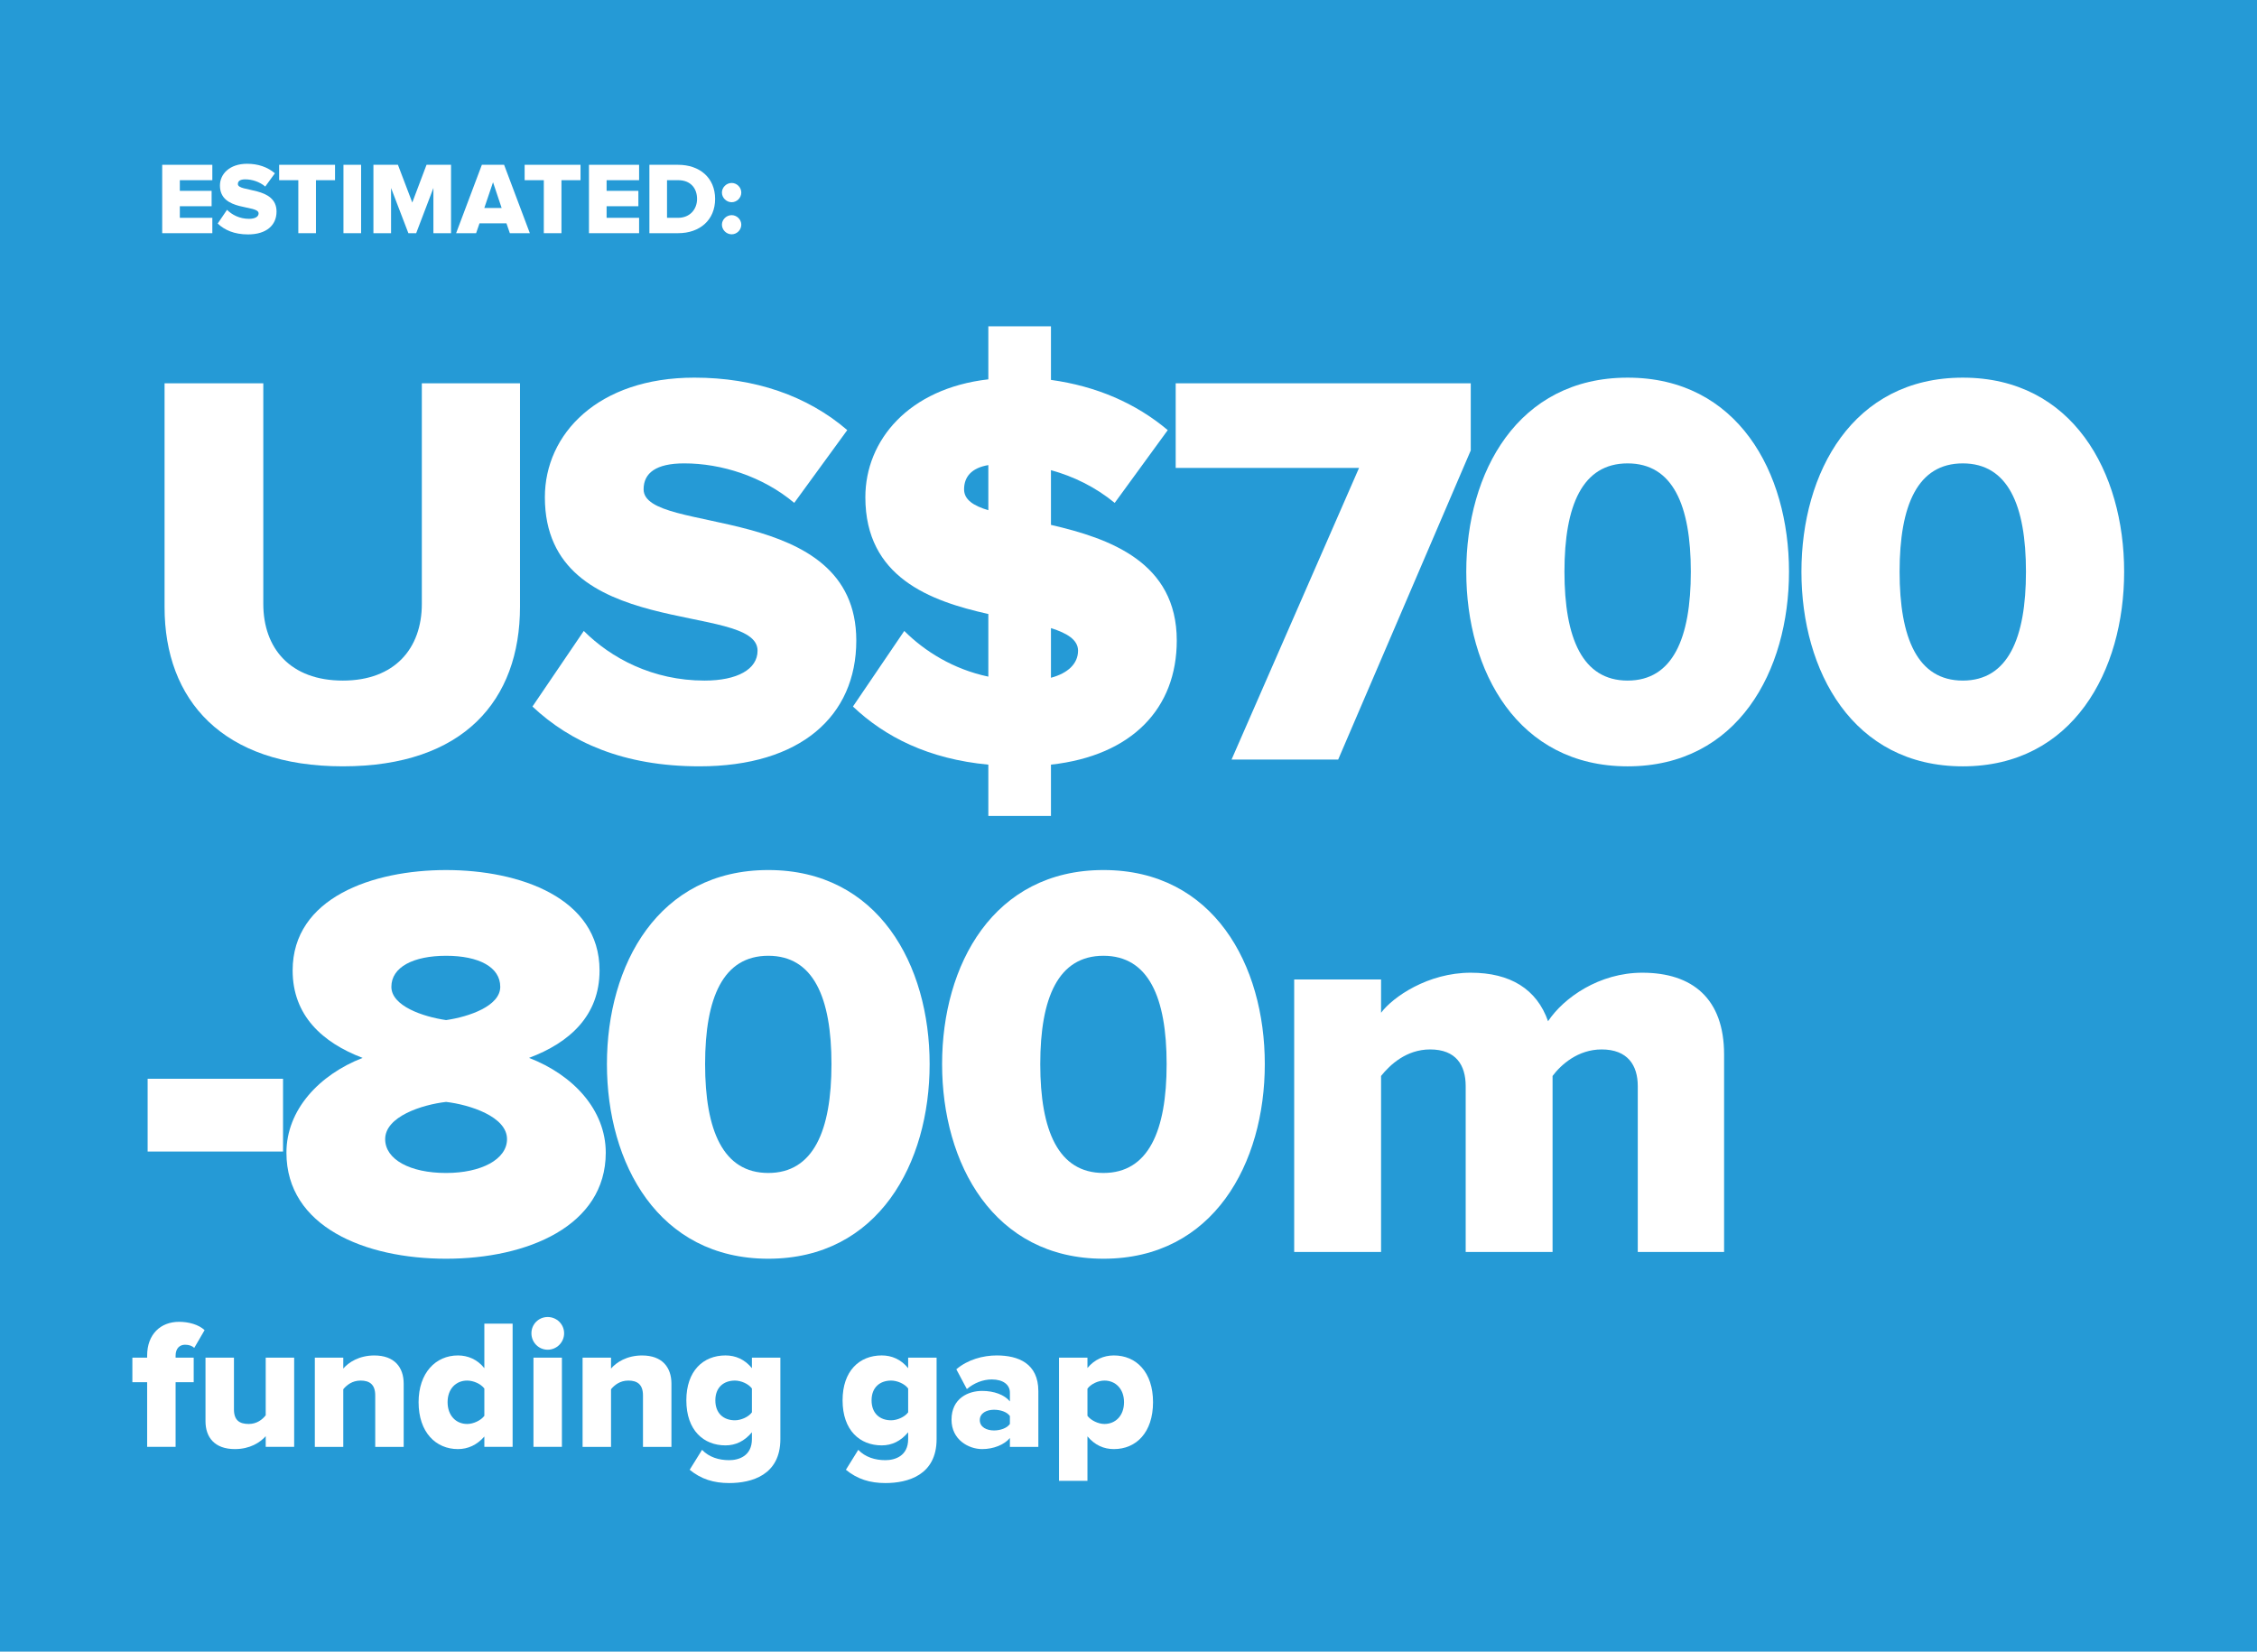
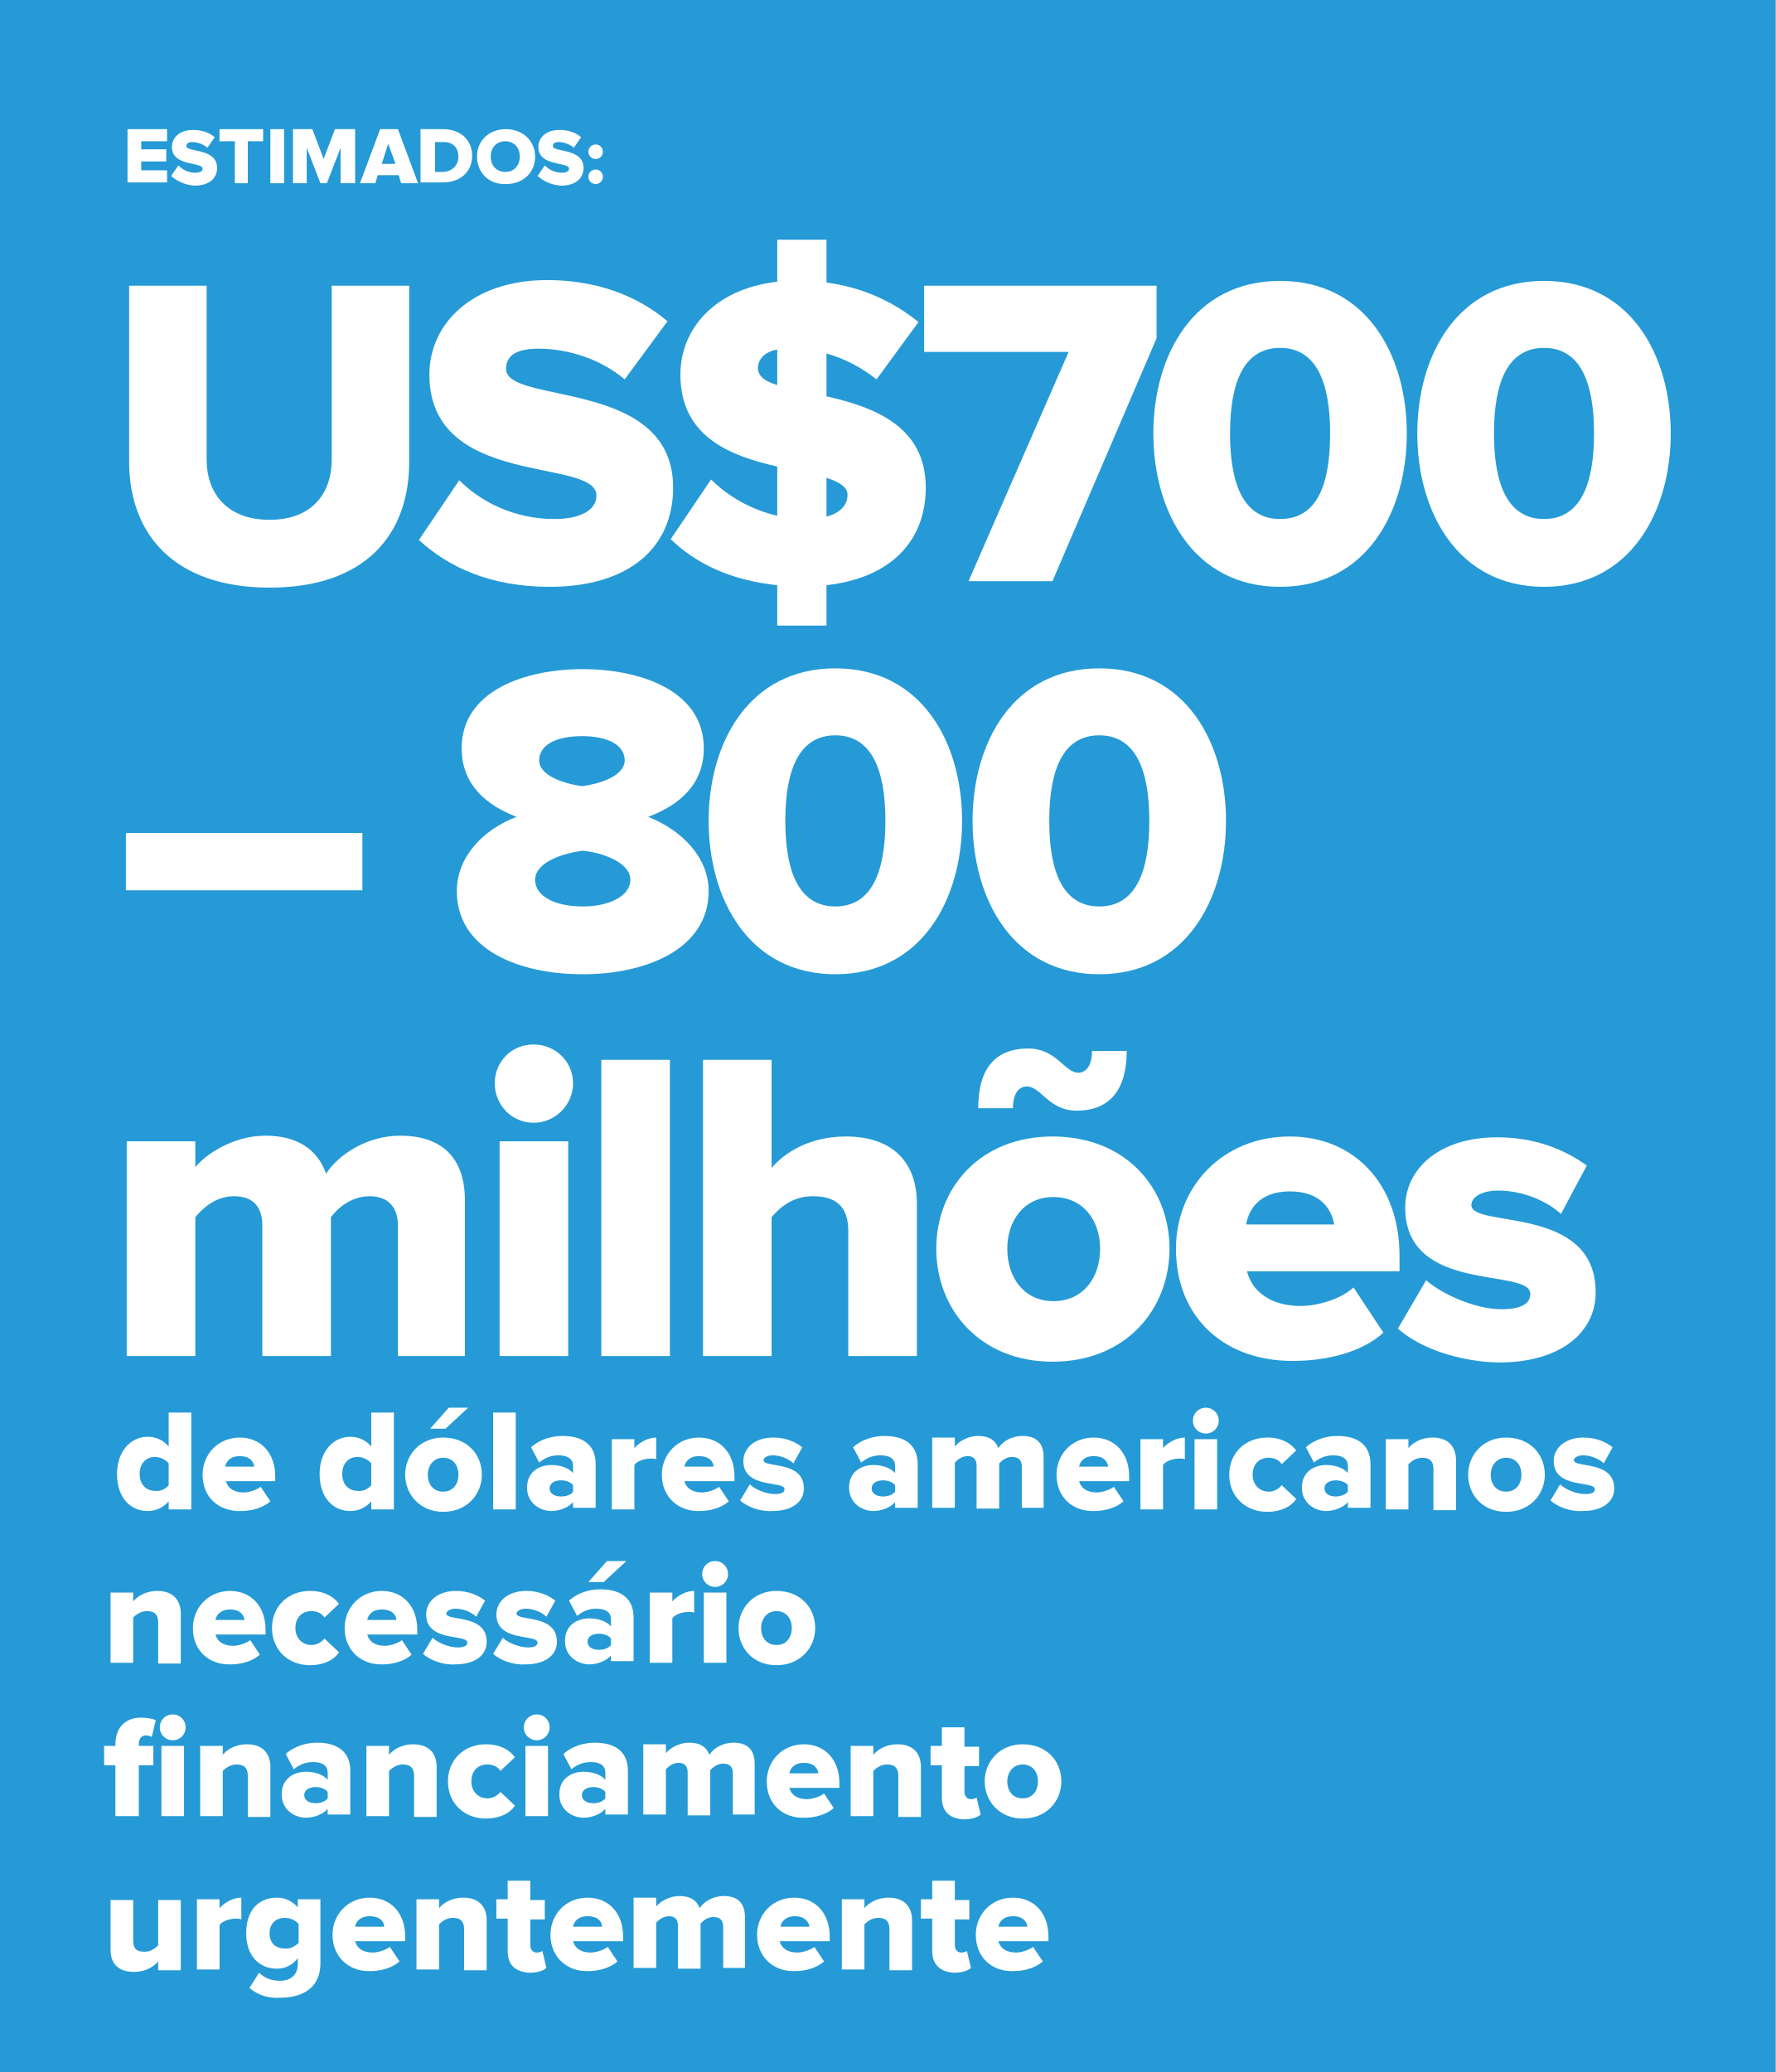
- <svg xmlns="http://www.w3.org/2000/svg" version="1.1" id="Layer_1" x="0px" y="0px" width="220px" height="161px" viewBox="0 0 220 161" enable-background="new 0 0 220 161" xml:space="preserve">
-   <rect x="0" fill="#259AD6" width="220" height="161" />
+ <svg xmlns="http://www.w3.org/2000/svg" version="1.1" id="Layer_1" x="0px" y="0px" viewBox="0 0 220 256.7" style="enable-background:new 0 0 220 256.7;" xml:space="preserve">
+   <style type="text/css">
+ 	.st0{fill:#259AD6;}
+ 	.st1{fill:#FFFFFF;}
+ </style>
+   <rect x="0" class="st0" width="220" height="256.7" />
  <g>
-     <path fill="#FFFFFF" d="M16.041,59.195V37.363h9.624v21.502c0,4.344,2.64,7.479,7.754,7.479c5.059,0,7.699-3.134,7.699-7.479   V37.363h9.569v21.777c0,9.128-5.499,15.563-17.268,15.563S16.041,68.214,16.041,59.195z" />
-     <path fill="#FFFFFF" d="M51.901,68.874l5.004-7.369c2.64,2.64,6.709,4.839,11.769,4.839c3.189,0,5.169-1.1,5.169-2.915   c0-4.839-20.732-0.825-20.732-14.958c0-6.159,5.169-11.658,14.573-11.658c5.884,0,10.999,1.76,14.903,5.114l-5.169,7.094   c-3.08-2.585-7.094-3.85-10.724-3.85c-2.75,0-3.959,0.935-3.959,2.53c0,4.509,20.732,1.1,20.732,14.738   c0,7.369-5.444,12.264-15.288,12.264C60.754,74.704,55.585,72.339,51.901,68.874z" />
-     <path fill="#FFFFFF" d="M96.338,74.539c-5.829-0.55-10.063-2.695-13.198-5.665l5.004-7.369c1.979,1.979,4.784,3.739,8.194,4.454   v-6.104C90.674,58.59,84.35,56.281,84.35,48.472c0-5.554,4.234-10.613,11.988-11.493v-5.169h6.104v5.224   c4.399,0.605,8.249,2.255,11.384,4.895l-5.17,7.094c-1.869-1.54-4.014-2.585-6.214-3.19v5.334   c5.719,1.32,12.263,3.629,12.263,11.273c0,6.599-4.344,11.219-12.263,12.099v5.004h-6.104V74.539z M96.338,49.737v-4.399   c-1.65,0.275-2.365,1.155-2.365,2.365C93.973,48.692,94.853,49.297,96.338,49.737z M102.442,61.23v4.839   c1.65-0.44,2.64-1.375,2.64-2.64C105.082,62.385,104.037,61.725,102.442,61.23z" />
-     <path fill="#FFFFFF" d="M120.045,74.043l12.428-28.431H114.6v-8.249h28.762v6.544l-12.924,30.136H120.045z" />
-     <path fill="#FFFFFF" d="M142.924,55.731c0-9.679,5.006-18.917,15.729-18.917s15.729,9.239,15.729,18.917   s-5.006,18.973-15.729,18.973S142.924,65.41,142.924,55.731z M164.812,55.731c0-6.489-1.76-10.559-6.16-10.559   c-4.398,0-6.158,4.069-6.158,10.559s1.76,10.613,6.158,10.613C163.053,66.344,164.812,62.22,164.812,55.731z" />
-     <path fill="#FFFFFF" d="M175.594,55.731c0-9.679,5.004-18.917,15.729-18.917c10.723,0,15.727,9.239,15.727,18.917   s-5.004,18.973-15.727,18.973C180.598,74.704,175.594,65.41,175.594,55.731z M197.48,55.731c0-6.489-1.76-10.559-6.158-10.559   c-4.4,0-6.16,4.069-6.16,10.559s1.76,10.613,6.16,10.613C195.721,66.344,197.48,62.22,197.48,55.731z" />
-     <path fill="#FFFFFF" d="M14.391,112.254v-7.094h13.198v7.094H14.391z" />
-     <path fill="#FFFFFF" d="M27.92,112.365c0-4.18,3.19-7.59,7.424-9.24c-3.905-1.484-6.819-4.123-6.819-8.523   c0-7.094,7.809-9.788,14.958-9.788s14.958,2.694,14.958,9.788c0,4.4-2.915,7.039-6.874,8.523c4.29,1.65,7.479,5.061,7.479,9.24   c0,7.148-7.644,10.338-15.563,10.338S27.92,119.568,27.92,112.365z M49.422,111.045c0-2.199-3.63-3.355-5.939-3.629   c-2.365,0.273-5.939,1.43-5.939,3.629c0,1.98,2.419,3.299,5.939,3.299C46.893,114.344,49.422,113.025,49.422,111.045z    M48.762,96.197c0-1.926-2.09-3.025-5.279-3.025s-5.334,1.1-5.334,3.025c0,1.869,3.079,2.914,5.334,3.244   C45.738,99.111,48.762,98.066,48.762,96.197z" />
-     <path fill="#FFFFFF" d="M59.16,103.73c0-9.678,5.004-18.917,15.728-18.917s15.728,9.239,15.728,18.917   c0,9.68-5.004,18.973-15.728,18.973S59.16,113.41,59.16,103.73z M81.047,103.73c0-6.488-1.76-10.559-6.159-10.559   s-6.159,4.07-6.159,10.559c0,6.49,1.76,10.613,6.159,10.613S81.047,110.221,81.047,103.73z" />
-     <path fill="#FFFFFF" d="M91.83,103.73c0-9.678,5.004-18.917,15.728-18.917s15.728,9.239,15.728,18.917   c0,9.68-5.004,18.973-15.728,18.973S91.83,113.41,91.83,103.73z M113.717,103.73c0-6.488-1.76-10.559-6.159-10.559   s-6.159,4.07-6.159,10.559c0,6.49,1.76,10.613,6.159,10.613S113.717,110.221,113.717,103.73z" />
-     <path fill="#FFFFFF" d="M159.641,122.043v-16.168c0-2.033-0.99-3.574-3.52-3.574c-2.311,0-3.961,1.484-4.785,2.584v17.158h-8.469   v-16.168c0-2.033-0.936-3.574-3.465-3.574c-2.309,0-3.904,1.484-4.783,2.584v17.158h-8.469V95.482h8.469v3.244   c1.154-1.539,4.564-3.904,8.742-3.904c3.85,0,6.436,1.595,7.535,4.729c1.539-2.309,5.004-4.729,9.184-4.729   c4.895,0,7.975,2.529,7.975,7.975v19.246H159.641z" />
-     <path fill="#FFFFFF" d="M14.343,141.043v-6.301h-1.44v-2.395h1.44v-0.199c0-2.07,1.296-3.295,3.115-3.295   c0.937,0,1.909,0.27,2.485,0.811l-1.008,1.729c-0.216-0.197-0.504-0.307-0.9-0.307c-0.504,0-0.918,0.342-0.918,1.062v0.199h1.764   v2.395h-1.764v6.301H14.343z" />
-     <path fill="#FFFFFF" d="M25.901,141.043V140c-0.54,0.611-1.53,1.26-3.007,1.26c-1.962,0-2.863-1.135-2.863-2.719v-6.193h2.773   v5.041c0,1.062,0.54,1.422,1.44,1.422c0.792,0,1.332-0.432,1.656-0.846v-5.617h2.773v8.695H25.901z" />
-     <path fill="#FFFFFF" d="M36.575,141.043v-5.023c0-1.062-0.558-1.439-1.422-1.439c-0.828,0-1.369,0.449-1.692,0.846v5.617h-2.773   v-8.695h2.773v1.061c0.522-0.611,1.548-1.277,3.025-1.277c1.962,0,2.863,1.152,2.863,2.754v6.158H36.575z" />
-     <path fill="#FFFFFF" d="M47.212,141.043v-1.008c-0.72,0.828-1.603,1.225-2.575,1.225c-2.143,0-3.835-1.621-3.835-4.574   c0-2.844,1.656-4.555,3.835-4.555c0.955,0,1.891,0.379,2.575,1.242v-4.34h2.755v12.01H47.212z M47.212,138.018v-2.664   c-0.36-0.469-1.08-0.773-1.674-0.773c-1.098,0-1.909,0.811-1.909,2.105c0,1.297,0.811,2.125,1.909,2.125   C46.132,138.811,46.853,138.486,47.212,138.018z" />
-     <path fill="#FFFFFF" d="M51.8,129.971c0-0.883,0.702-1.586,1.584-1.586s1.603,0.703,1.603,1.586c0,0.881-0.72,1.602-1.603,1.602   S51.8,130.852,51.8,129.971z M51.999,141.043v-8.695h2.773v8.695H51.999z" />
-     <path fill="#FFFFFF" d="M62.674,141.043v-5.023c0-1.062-0.558-1.439-1.422-1.439c-0.828,0-1.368,0.449-1.692,0.846v5.617h-2.773   v-8.695h2.773v1.061c0.522-0.611,1.548-1.277,3.025-1.277c1.962,0,2.863,1.152,2.863,2.754v6.158H62.674z" />
-     <path fill="#FFFFFF" d="M67.226,143.275l1.206-1.943c0.685,0.719,1.639,1.008,2.647,1.008c0.918,0,2.214-0.396,2.214-2.053v-0.666   c-0.72,0.863-1.584,1.277-2.575,1.277c-2.125,0-3.817-1.457-3.817-4.393c0-2.863,1.639-4.375,3.817-4.375   c0.973,0,1.873,0.379,2.575,1.242v-1.025h2.773v7.939c0,3.529-2.827,4.285-4.987,4.285   C69.584,144.572,68.342,144.195,67.226,143.275z M73.293,137.676v-2.322c-0.342-0.469-1.08-0.773-1.656-0.773   c-1.098,0-1.909,0.666-1.909,1.926c0,1.279,0.811,1.945,1.909,1.945C72.213,138.451,72.952,138.145,73.293,137.676z" />
-     <path fill="#FFFFFF" d="M82.454,143.275l1.206-1.943c0.684,0.719,1.639,1.008,2.647,1.008c0.918,0,2.215-0.396,2.215-2.053v-0.666   c-0.721,0.863-1.585,1.277-2.575,1.277c-2.125,0-3.817-1.457-3.817-4.393c0-2.863,1.638-4.375,3.817-4.375   c0.973,0,1.873,0.379,2.575,1.242v-1.025h2.772v7.939c0,3.529-2.827,4.285-4.987,4.285   C84.812,144.572,83.57,144.195,82.454,143.275z M88.522,137.676v-2.322c-0.342-0.469-1.081-0.773-1.657-0.773   c-1.098,0-1.909,0.666-1.909,1.926c0,1.279,0.811,1.945,1.909,1.945C87.441,138.451,88.18,138.145,88.522,137.676z" />
-     <path fill="#FFFFFF" d="M98.439,141.043v-0.863c-0.54,0.648-1.584,1.08-2.701,1.08c-1.333,0-2.989-0.918-2.989-2.863   c0-2.107,1.656-2.809,2.989-2.809c1.152,0,2.179,0.379,2.701,1.025v-0.863c0-0.756-0.648-1.279-1.764-1.279   c-0.864,0-1.729,0.344-2.431,0.938l-1.026-1.928c1.116-0.953,2.61-1.35,3.943-1.35c2.089,0,4.051,0.773,4.051,3.475v5.438H98.439z    M98.439,138.811v-0.773c-0.288-0.414-0.936-0.613-1.548-0.613c-0.72,0-1.386,0.324-1.386,1.01c0,0.684,0.666,1.008,1.386,1.008   C97.503,139.441,98.151,139.225,98.439,138.811z" />
-     <path fill="#FFFFFF" d="M105.999,140.018v4.338h-2.773v-12.008h2.773v1.008c0.684-0.828,1.584-1.225,2.575-1.225   c2.179,0,3.817,1.621,3.817,4.555c0,2.953-1.638,4.574-3.817,4.574C107.602,141.26,106.719,140.881,105.999,140.018z    M109.564,136.686c0-1.295-0.828-2.105-1.909-2.105c-0.594,0-1.314,0.324-1.656,0.791v2.646c0.342,0.451,1.062,0.793,1.656,0.793   C108.736,138.811,109.564,138,109.564,136.686z" />
+     <path class="st1" d="M16,57.2V35.4h9.6v21.5c0,4.3,2.6,7.5,7.8,7.5c5.1,0,7.7-3.1,7.7-7.5V35.4h9.6v21.8c0,9.1-5.5,15.6-17.3,15.6   S16,66.2,16,57.2z" />
+     <path class="st1" d="M51.9,66.9l5-7.4c2.6,2.6,6.7,4.8,11.8,4.8c3.2,0,5.2-1.1,5.2-2.9c0-4.8-20.7-0.8-20.7-15   c0-6.2,5.2-11.7,14.6-11.7c5.9,0,11,1.8,14.9,5.1L77.4,47c-3.1-2.6-7.1-3.8-10.7-3.8c-2.8,0-4,0.9-4,2.5c0,4.5,20.7,1.1,20.7,14.7   c0,7.4-5.4,12.3-15.3,12.3C60.8,72.7,55.6,70.3,51.9,66.9z" />
+     <path class="st1" d="M96.3,72.5c-5.8-0.6-10.1-2.7-13.2-5.7l5-7.4c2,2,4.8,3.7,8.2,4.5v-6.1c-5.7-1.3-12-3.6-12-11.4   c0-5.6,4.2-10.6,12-11.5v-5.2h6.1V35c4.4,0.6,8.2,2.3,11.4,4.9l-5.2,7.1c-1.9-1.5-4-2.6-6.2-3.2v5.3c5.7,1.3,12.3,3.6,12.3,11.3   c0,6.6-4.3,11.2-12.3,12.1v5h-6.1V72.5z M96.3,47.7v-4.4c-1.6,0.3-2.4,1.2-2.4,2.4C94,46.7,94.9,47.3,96.3,47.7z M102.4,59.2v4.8   c1.6-0.4,2.6-1.4,2.6-2.6C105.1,60.4,104,59.7,102.4,59.2z" />
+     <path class="st1" d="M120,72l12.4-28.4h-17.9v-8.2h28.8v6.5L130.4,72H120z" />
+     <path class="st1" d="M142.9,53.7c0-9.7,5-18.9,15.7-18.9c10.7,0,15.7,9.2,15.7,18.9s-5,19-15.7,19   C147.9,72.7,142.9,63.4,142.9,53.7z M164.8,53.7c0-6.5-1.8-10.6-6.2-10.6c-4.4,0-6.2,4.1-6.2,10.6s1.8,10.6,6.2,10.6   C163.1,64.3,164.8,60.2,164.8,53.7z" />
+     <path class="st1" d="M175.6,53.7c0-9.7,5-18.9,15.7-18.9c10.7,0,15.7,9.2,15.7,18.9s-5,19-15.7,19   C180.6,72.7,175.6,63.4,175.6,53.7z M197.5,53.7c0-6.5-1.8-10.6-6.2-10.6c-4.4,0-6.2,4.1-6.2,10.6s1.8,10.6,6.2,10.6   C195.7,64.3,197.5,60.2,197.5,53.7z" />
+     <path class="st1" d="M15.6,110.3v-7.1h29.3v7.1H15.6z" />
+     <path class="st1" d="M56.6,110.4c0-4.2,3.2-7.6,7.4-9.2c-3.9-1.5-6.8-4.1-6.8-8.5c0-7.1,7.8-9.8,15-9.8s15,2.7,15,9.8   c0,4.4-2.9,7-6.9,8.5c4.3,1.7,7.5,5.1,7.5,9.2c0,7.1-7.6,10.3-15.6,10.3S56.6,117.6,56.6,110.4z M78.1,109c0-2.2-3.6-3.4-5.9-3.6   c-2.4,0.3-5.9,1.4-5.9,3.6c0,2,2.4,3.3,5.9,3.3C75.5,112.3,78.1,111,78.1,109z M77.4,94.2c0-1.9-2.1-3-5.3-3s-5.3,1.1-5.3,3   c0,1.9,3.1,2.9,5.3,3.2C74.4,97.1,77.4,96.1,77.4,94.2z" />
+     <path class="st1" d="M87.8,101.7c0-9.7,5-18.9,15.7-18.9c10.7,0,15.7,9.2,15.7,18.9s-5,19-15.7,19   C92.8,120.7,87.8,111.4,87.8,101.7z M109.7,101.7c0-6.5-1.8-10.6-6.2-10.6s-6.2,4.1-6.2,10.6s1.8,10.6,6.2,10.6   S109.7,108.2,109.7,101.7z" />
+     <path class="st1" d="M120.5,101.7c0-9.7,5-18.9,15.7-18.9c10.7,0,15.7,9.2,15.7,18.9s-5,19-15.7,19   C125.5,120.7,120.5,111.4,120.5,101.7z M142.4,101.7c0-6.5-1.8-10.6-6.2-10.6c-4.4,0-6.2,4.1-6.2,10.6s1.8,10.6,6.2,10.6   C140.6,112.3,142.4,108.2,142.4,101.7z" />
+     <path class="st1" d="M49.3,168v-16.2c0-2-1-3.6-3.5-3.6c-2.3,0-4,1.5-4.8,2.6V168h-8.5v-16.2c0-2-0.9-3.6-3.5-3.6   c-2.3,0-3.9,1.5-4.8,2.6V168h-8.5v-26.6h8.5v3.2c1.2-1.5,4.6-3.9,8.7-3.9c3.8,0,6.4,1.6,7.5,4.7c1.5-2.3,5-4.7,9.2-4.7   c4.9,0,8,2.5,8,8V168H49.3z" />
+     <path class="st1" d="M61.3,134.2c0-2.7,2.1-4.8,4.8-4.8s4.9,2.1,4.9,4.8c0,2.7-2.2,4.9-4.9,4.9S61.3,136.9,61.3,134.2z M61.9,168   v-26.6h8.5V168H61.9z" />
+     <path class="st1" d="M74.5,168v-36.7H83V168H74.5z" />
+     <path class="st1" d="M105.1,168v-15.5c0-3.2-1.7-4.3-4.4-4.3c-2.5,0-4.1,1.4-5.1,2.6V168h-8.5v-36.7h8.5v13.4   c1.6-1.9,4.7-3.9,9.2-3.9c6,0,8.8,3.4,8.8,8.3V168H105.1z" />
+     <path class="st1" d="M116,154.7c0-7.5,5.4-13.9,14.4-13.9c9.1,0,14.5,6.4,14.5,13.9c0,7.5-5.4,14-14.5,14   C121.4,168.7,116,162.2,116,154.7z M127.2,134.6c-0.9,0-1.7,0.8-1.7,2.7h-4.3c0-4.9,2.1-7.4,6.2-7.4c3.5,0,4.5,3,6.2,3   c0.9,0,1.7-0.8,1.7-2.7h4.3c0,4.8-2.1,7.4-6.2,7.4C129.9,137.6,129,134.6,127.2,134.6z M136.3,154.7c0-3.5-2.1-6.4-5.8-6.4   c-3.6,0-5.7,2.9-5.7,6.4c0,3.6,2.1,6.5,5.7,6.5C134.2,161.2,136.3,158.3,136.3,154.7z" />
+     <path class="st1" d="M145.7,154.7c0-7.7,5.8-13.9,14.1-13.9c7.9,0,13.6,5.8,13.6,14.8v1.9h-18.9c0.6,2.4,2.8,4.3,6.7,4.3   c1.9,0,4.9-0.8,6.5-2.3l3.7,5.6c-2.6,2.4-7,3.5-11.1,3.5C151.9,168.7,145.7,163.4,145.7,154.7z M159.8,147.6   c-3.7,0-5.1,2.2-5.4,4.1h10.9C165,149.9,163.7,147.6,159.8,147.6z" />
+     <path class="st1" d="M173.2,164.6l3.5-6c2,1.8,6.2,3.6,9.3,3.6c2.5,0,3.6-0.7,3.6-1.9c0-3.3-15.5,0.1-15.5-10.7   c0-4.7,4.1-8.7,11.4-8.7c4.5,0,8.2,1.4,11.1,3.5l-3.2,6c-1.6-1.5-4.6-2.9-7.8-2.9c-2,0-3.3,0.8-3.3,1.8c0,2.9,15.4-0.1,15.4,10.8   c0,5.1-4.5,8.7-12,8.7C180.9,168.7,176,167.1,173.2,164.6z" />
+     <path class="st1" d="M20.9,187v-1c-0.7,0.8-1.6,1.2-2.6,1.2c-2.1,0-3.8-1.6-3.8-4.6c0-2.8,1.7-4.6,3.8-4.6c1,0,1.9,0.4,2.6,1.2V175   h2.8v12H20.9z M20.9,184v-2.7c-0.4-0.5-1.1-0.8-1.7-0.8c-1.1,0-1.9,0.8-1.9,2.1c0,1.3,0.8,2.1,1.9,2.1   C19.8,184.8,20.5,184.5,20.9,184z" />
+     <path class="st1" d="M25.1,182.7c0-2.5,1.9-4.6,4.6-4.6c2.6,0,4.4,1.9,4.4,4.8v0.6H28c0.2,0.8,0.9,1.4,2.2,1.4   c0.6,0,1.6-0.3,2.1-0.7l1.2,1.8c-0.9,0.8-2.3,1.2-3.6,1.2C27.1,187.3,25.1,185.5,25.1,182.7z M29.7,180.4c-1.2,0-1.7,0.7-1.8,1.3   h3.6C31.4,181.1,31,180.4,29.7,180.4z" />
+     <path class="st1" d="M46,187v-1c-0.7,0.8-1.6,1.2-2.6,1.2c-2.1,0-3.8-1.6-3.8-4.6c0-2.8,1.7-4.6,3.8-4.6c1,0,1.9,0.4,2.6,1.2V175   h2.8v12H46z M46,184v-2.7c-0.4-0.5-1.1-0.8-1.7-0.8c-1.1,0-1.9,0.8-1.9,2.1c0,1.3,0.8,2.1,1.9,2.1C44.9,184.8,45.6,184.5,46,184z" />
+     <path class="st1" d="M50.2,182.7c0-2.4,1.8-4.6,4.7-4.6c3,0,4.8,2.1,4.8,4.6c0,2.4-1.8,4.6-4.8,4.6C52,187.3,50.2,185.1,50.2,182.7   z M56.8,182.7c0-1.2-0.7-2.1-1.9-2.1c-1.2,0-1.9,1-1.9,2.1c0,1.2,0.7,2.1,1.9,2.1C56.1,184.8,56.8,183.9,56.8,182.7z M55.2,177   h-1.9l2.3-2.6H58L55.2,177z" />
+     <path class="st1" d="M61.1,187v-12h2.8v12H61.1z" />
+     <path class="st1" d="M71,187v-0.9c-0.5,0.6-1.6,1.1-2.7,1.1c-1.3,0-3-0.9-3-2.9c0-2.1,1.7-2.8,3-2.8c1.2,0,2.2,0.4,2.7,1v-0.9   c0-0.8-0.6-1.3-1.8-1.3c-0.9,0-1.7,0.3-2.4,0.9l-1-1.9c1.1-1,2.6-1.4,3.9-1.4c2.1,0,4.1,0.8,4.1,3.5v5.4H71z M71,184.8V184   c-0.3-0.4-0.9-0.6-1.5-0.6c-0.7,0-1.4,0.3-1.4,1c0,0.7,0.7,1,1.4,1C70.1,185.4,70.8,185.2,71,184.8z" />
+     <path class="st1" d="M75.8,187v-8.7h2.8v1.1c0.6-0.7,1.7-1.3,2.7-1.3v2.7c-0.2-0.1-0.4-0.1-0.7-0.1c-0.7,0-1.7,0.3-2,0.8v5.5H75.8z   " />
+     <path class="st1" d="M82,182.7c0-2.5,1.9-4.6,4.6-4.6c2.6,0,4.4,1.9,4.4,4.8v0.6h-6.2c0.2,0.8,0.9,1.4,2.2,1.4   c0.6,0,1.6-0.3,2.1-0.7l1.2,1.8c-0.9,0.8-2.3,1.2-3.6,1.2C84.1,187.3,82,185.5,82,182.7z M86.6,180.4c-1.2,0-1.7,0.7-1.8,1.3h3.6   C88.4,181.1,87.9,180.4,86.6,180.4z" />
+     <path class="st1" d="M91.7,185.9l1.2-2c0.6,0.6,2,1.2,3.1,1.2c0.8,0,1.2-0.2,1.2-0.6c0-1.1-5.1,0-5.1-3.5c0-1.5,1.3-2.9,3.7-2.9   c1.5,0,2.7,0.5,3.6,1.2l-1.1,2c-0.5-0.5-1.5-1-2.6-1c-0.6,0-1.1,0.3-1.1,0.6c0,1,5,0,5,3.5c0,1.7-1.5,2.8-3.9,2.8   C94.2,187.3,92.6,186.7,91.7,185.9z" />
+     <path class="st1" d="M110.9,187v-0.9c-0.5,0.6-1.6,1.1-2.7,1.1c-1.3,0-3-0.9-3-2.9c0-2.1,1.7-2.8,3-2.8c1.2,0,2.2,0.4,2.7,1v-0.9   c0-0.8-0.6-1.3-1.8-1.3c-0.9,0-1.7,0.3-2.4,0.9l-1-1.9c1.1-1,2.6-1.4,3.9-1.4c2.1,0,4.1,0.8,4.1,3.5v5.4H110.9z M110.9,184.8V184   c-0.3-0.4-0.9-0.6-1.5-0.6c-0.7,0-1.4,0.3-1.4,1c0,0.7,0.7,1,1.4,1C110,185.4,110.6,185.2,110.9,184.8z" />
+     <path class="st1" d="M126.6,187v-5.3c0-0.7-0.3-1.2-1.2-1.2c-0.8,0-1.3,0.5-1.6,0.8v5.6h-2.8v-5.3c0-0.7-0.3-1.2-1.1-1.2   c-0.8,0-1.3,0.5-1.6,0.8v5.6h-2.8v-8.7h2.8v1.1c0.4-0.5,1.5-1.3,2.9-1.3c1.3,0,2.1,0.5,2.5,1.5c0.5-0.8,1.6-1.5,3-1.5   c1.6,0,2.6,0.8,2.6,2.6v6.3H126.6z" />
+     <path class="st1" d="M130.9,182.7c0-2.5,1.9-4.6,4.6-4.6c2.6,0,4.4,1.9,4.4,4.8v0.6h-6.2c0.2,0.8,0.9,1.4,2.2,1.4   c0.6,0,1.6-0.3,2.1-0.7l1.2,1.8c-0.9,0.8-2.3,1.2-3.6,1.2C132.9,187.3,130.9,185.5,130.9,182.7z M135.5,180.4   c-1.2,0-1.7,0.7-1.8,1.3h3.6C137.2,181.1,136.8,180.4,135.5,180.4z" />
+     <path class="st1" d="M141.3,187v-8.7h2.8v1.1c0.6-0.7,1.7-1.3,2.7-1.3v2.7c-0.2-0.1-0.4-0.1-0.7-0.1c-0.7,0-1.7,0.3-2,0.8v5.5   H141.3z" />
+     <path class="st1" d="M147.8,176c0-0.9,0.7-1.6,1.6-1.6c0.9,0,1.6,0.7,1.6,1.6s-0.7,1.6-1.6,1.6C148.5,177.6,147.8,176.9,147.8,176z    M148,187v-8.7h2.8v8.7H148z" />
+     <path class="st1" d="M152.3,182.7c0-2.7,2-4.6,4.7-4.6c1.9,0,3,0.8,3.6,1.6l-1.8,1.7c-0.3-0.5-0.9-0.8-1.6-0.8c-1.2,0-2,0.8-2,2.1   s0.9,2.1,2,2.1c0.7,0,1.3-0.4,1.6-0.8l1.8,1.7c-0.5,0.8-1.7,1.6-3.6,1.6C154.3,187.3,152.3,185.4,152.3,182.7z" />
+     <path class="st1" d="M167,187v-0.9c-0.5,0.6-1.6,1.1-2.7,1.1c-1.3,0-3-0.9-3-2.9c0-2.1,1.7-2.8,3-2.8c1.2,0,2.2,0.4,2.7,1v-0.9   c0-0.8-0.6-1.3-1.8-1.3c-0.9,0-1.7,0.3-2.4,0.9l-1-1.9c1.1-1,2.6-1.4,3.9-1.4c2.1,0,4.1,0.8,4.1,3.5v5.4H167z M167,184.8V184   c-0.3-0.4-0.9-0.6-1.5-0.6c-0.7,0-1.4,0.3-1.4,1c0,0.7,0.7,1,1.4,1C166,185.4,166.7,185.2,167,184.8z" />
+     <path class="st1" d="M177.6,187v-5c0-1.1-0.6-1.4-1.4-1.4c-0.8,0-1.4,0.5-1.7,0.8v5.6h-2.8v-8.7h2.8v1.1c0.5-0.6,1.5-1.3,3-1.3   c2,0,2.9,1.2,2.9,2.8v6.2H177.6z" />
+     <path class="st1" d="M181.9,182.7c0-2.4,1.8-4.6,4.7-4.6c3,0,4.8,2.1,4.8,4.6c0,2.4-1.8,4.6-4.8,4.6   C183.6,187.3,181.9,185.1,181.9,182.7z M188.5,182.7c0-1.2-0.7-2.1-1.9-2.1c-1.2,0-1.9,1-1.9,2.1c0,1.2,0.7,2.1,1.9,2.1   C187.8,184.8,188.5,183.9,188.5,182.7z" />
+     <path class="st1" d="M192.1,185.9l1.2-2c0.6,0.6,2,1.2,3.1,1.2c0.8,0,1.2-0.2,1.2-0.6c0-1.1-5.1,0-5.1-3.5c0-1.5,1.3-2.9,3.7-2.9   c1.5,0,2.7,0.5,3.6,1.2l-1.1,2c-0.5-0.5-1.5-1-2.6-1c-0.6,0-1.1,0.3-1.1,0.6c0,1,5,0,5,3.5c0,1.7-1.5,2.8-3.9,2.8   C194.6,187.3,193,186.7,192.1,185.9z" />
+     <path class="st1" d="M19.6,206v-5c0-1.1-0.6-1.4-1.4-1.4c-0.8,0-1.4,0.5-1.7,0.8v5.6h-2.8v-8.7h2.8v1.1c0.5-0.6,1.5-1.3,3-1.3   c2,0,2.9,1.2,2.9,2.8v6.2H19.6z" />
+     <path class="st1" d="M23.9,201.7c0-2.5,1.9-4.6,4.6-4.6c2.6,0,4.4,1.9,4.4,4.8v0.6h-6.2c0.2,0.8,0.9,1.4,2.2,1.4   c0.6,0,1.6-0.3,2.1-0.7l1.2,1.8c-0.9,0.8-2.3,1.2-3.6,1.2C25.9,206.3,23.9,204.5,23.9,201.7z M28.5,199.4c-1.2,0-1.7,0.7-1.8,1.3   h3.6C30.2,200.1,29.8,199.4,28.5,199.4z" />
+     <path class="st1" d="M33.7,201.7c0-2.7,2-4.6,4.7-4.6c1.9,0,3,0.8,3.6,1.6l-1.8,1.7c-0.3-0.5-0.9-0.8-1.6-0.8c-1.2,0-2,0.8-2,2.1   s0.9,2.1,2,2.1c0.7,0,1.3-0.4,1.6-0.8l1.8,1.7c-0.5,0.8-1.7,1.6-3.6,1.6C35.7,206.3,33.7,204.4,33.7,201.7z" />
+     <path class="st1" d="M42.7,201.7c0-2.5,1.9-4.6,4.6-4.6c2.6,0,4.4,1.9,4.4,4.8v0.6h-6.2c0.2,0.8,0.9,1.4,2.2,1.4   c0.6,0,1.6-0.3,2.1-0.7l1.2,1.8c-0.9,0.8-2.3,1.2-3.6,1.2C44.8,206.3,42.7,204.5,42.7,201.7z M47.3,199.4c-1.2,0-1.7,0.7-1.8,1.3   h3.6C49.1,200.1,48.6,199.4,47.3,199.4z" />
+     <path class="st1" d="M52.4,204.9l1.2-2c0.6,0.6,2,1.2,3.1,1.2c0.8,0,1.2-0.2,1.2-0.6c0-1.1-5.1,0-5.1-3.5c0-1.5,1.3-2.9,3.7-2.9   c1.5,0,2.7,0.5,3.6,1.2l-1.1,2c-0.5-0.5-1.5-1-2.6-1c-0.6,0-1.1,0.3-1.1,0.6c0,1,5,0,5,3.5c0,1.7-1.5,2.8-3.9,2.8   C54.9,206.3,53.3,205.7,52.4,204.9z" />
+     <path class="st1" d="M61.1,204.9l1.2-2c0.6,0.6,2,1.2,3.1,1.2c0.8,0,1.2-0.2,1.2-0.6c0-1.1-5.1,0-5.1-3.5c0-1.5,1.3-2.9,3.7-2.9   c1.5,0,2.7,0.5,3.6,1.2l-1.1,2c-0.5-0.5-1.5-1-2.6-1c-0.6,0-1.1,0.3-1.1,0.6c0,1,5,0,5,3.5c0,1.7-1.5,2.8-3.9,2.8   C63.6,206.3,62,205.7,61.1,204.9z" />
+     <path class="st1" d="M75.7,206v-0.9c-0.5,0.6-1.6,1.1-2.7,1.1c-1.3,0-3-0.9-3-2.9c0-2.1,1.7-2.8,3-2.8c1.2,0,2.2,0.4,2.7,1v-0.9   c0-0.8-0.6-1.3-1.8-1.3c-0.9,0-1.7,0.3-2.4,0.9l-1-1.9c1.1-1,2.6-1.4,3.9-1.4c2.1,0,4.1,0.8,4.1,3.5v5.4H75.7z M75.7,203.8V203   c-0.3-0.4-0.9-0.6-1.5-0.6c-0.7,0-1.4,0.3-1.4,1c0,0.7,0.7,1,1.4,1C74.8,204.4,75.4,204.2,75.7,203.8z M74.8,196h-1.9l2.3-2.6h2.4   L74.8,196z" />
+     <path class="st1" d="M80.5,206v-8.7h2.8v1.1c0.6-0.7,1.7-1.3,2.7-1.3v2.7c-0.2-0.1-0.4-0.1-0.7-0.1c-0.7,0-1.7,0.3-2,0.8v5.5H80.5z   " />
+     <path class="st1" d="M87,195c0-0.9,0.7-1.6,1.6-1.6c0.9,0,1.6,0.7,1.6,1.6s-0.7,1.6-1.6,1.6C87.7,196.6,87,195.9,87,195z M87.2,206   v-8.7H90v8.7H87.2z" />
+     <path class="st1" d="M91.5,201.7c0-2.4,1.8-4.6,4.7-4.6c3,0,4.8,2.1,4.8,4.6c0,2.4-1.8,4.6-4.8,4.6   C93.2,206.3,91.5,204.1,91.5,201.7z M98.1,201.7c0-1.2-0.7-2.1-1.9-2.1c-1.2,0-1.9,1-1.9,2.1c0,1.2,0.7,2.1,1.9,2.1   C97.4,203.8,98.1,202.9,98.1,201.7z" />
+     <path class="st1" d="M14.3,225v-6.3h-1.4v-2.4h1.4v-0.2c0-2.2,1.4-3.3,3.1-3.3c0.8,0,1.4,0.1,1.9,0.3l-0.5,2.1   c-0.2-0.1-0.4-0.2-0.7-0.2c-0.5,0-0.9,0.3-0.9,1.1v0.2h1.8v2.4h-1.8v6.3H14.3z M19.8,214c0-0.9,0.7-1.6,1.6-1.6s1.6,0.7,1.6,1.6   s-0.7,1.6-1.6,1.6S19.8,214.9,19.8,214z M20,225v-8.7h2.8v8.7H20z" />
+     <path class="st1" d="M30.7,225v-5c0-1.1-0.6-1.4-1.4-1.4c-0.8,0-1.4,0.5-1.7,0.8v5.6h-2.8v-8.7h2.8v1.1c0.5-0.6,1.5-1.3,3-1.3   c2,0,2.9,1.2,2.9,2.8v6.2H30.7z" />
+     <path class="st1" d="M40.6,225v-0.9c-0.5,0.6-1.6,1.1-2.7,1.1c-1.3,0-3-0.9-3-2.9c0-2.1,1.7-2.8,3-2.8c1.2,0,2.2,0.4,2.7,1v-0.9   c0-0.8-0.6-1.3-1.8-1.3c-0.9,0-1.7,0.3-2.4,0.9l-1-1.9c1.1-1,2.6-1.4,3.9-1.4c2.1,0,4.1,0.8,4.1,3.5v5.4H40.6z M40.6,222.8V222   c-0.3-0.4-0.9-0.6-1.5-0.6c-0.7,0-1.4,0.3-1.4,1c0,0.7,0.7,1,1.4,1C39.7,223.4,40.3,223.2,40.6,222.8z" />
+     <path class="st1" d="M51.3,225v-5c0-1.1-0.6-1.4-1.4-1.4c-0.8,0-1.4,0.5-1.7,0.8v5.6h-2.8v-8.7h2.8v1.1c0.5-0.6,1.5-1.3,3-1.3   c2,0,2.9,1.2,2.9,2.8v6.2H51.3z" />
+     <path class="st1" d="M55.5,220.7c0-2.7,2-4.6,4.7-4.6c1.9,0,3,0.8,3.6,1.6l-1.8,1.7c-0.3-0.5-0.9-0.8-1.6-0.8c-1.2,0-2,0.8-2,2.1   s0.9,2.1,2,2.1c0.7,0,1.3-0.4,1.6-0.8l1.8,1.7c-0.5,0.8-1.7,1.6-3.6,1.6C57.5,225.3,55.5,223.4,55.5,220.7z" />
+     <path class="st1" d="M64.9,214c0-0.9,0.7-1.6,1.6-1.6s1.6,0.7,1.6,1.6s-0.7,1.6-1.6,1.6S64.9,214.9,64.9,214z M65.1,225v-8.7h2.8   v8.7H65.1z" />
+     <path class="st1" d="M75,225v-0.9c-0.5,0.6-1.6,1.1-2.7,1.1c-1.3,0-3-0.9-3-2.9c0-2.1,1.7-2.8,3-2.8c1.2,0,2.2,0.4,2.7,1v-0.9   c0-0.8-0.6-1.3-1.8-1.3c-0.9,0-1.7,0.3-2.4,0.9l-1-1.9c1.1-1,2.6-1.4,3.9-1.4c2.1,0,4.1,0.8,4.1,3.5v5.4H75z M75,222.8V222   c-0.3-0.4-0.9-0.6-1.5-0.6c-0.7,0-1.4,0.3-1.4,1c0,0.7,0.7,1,1.4,1C74.1,223.4,74.7,223.2,75,222.8z" />
+     <path class="st1" d="M90.8,225v-5.3c0-0.7-0.3-1.2-1.2-1.2c-0.8,0-1.3,0.5-1.6,0.8v5.6h-2.8v-5.3c0-0.7-0.3-1.2-1.1-1.2   c-0.8,0-1.3,0.5-1.6,0.8v5.6h-2.8v-8.7h2.8v1.1c0.4-0.5,1.5-1.3,2.9-1.3c1.3,0,2.1,0.5,2.5,1.5c0.5-0.8,1.6-1.5,3-1.5   c1.6,0,2.6,0.8,2.6,2.6v6.3H90.8z" />
+     <path class="st1" d="M95,220.7c0-2.5,1.9-4.6,4.6-4.6c2.6,0,4.4,1.9,4.4,4.8v0.6h-6.2c0.2,0.8,0.9,1.4,2.2,1.4   c0.6,0,1.6-0.3,2.1-0.7l1.2,1.8c-0.9,0.8-2.3,1.2-3.6,1.2C97,225.3,95,223.5,95,220.7z M99.6,218.4c-1.2,0-1.7,0.7-1.8,1.3h3.6   C101.3,219.1,100.9,218.4,99.6,218.4z" />
+     <path class="st1" d="M111.3,225v-5c0-1.1-0.6-1.4-1.4-1.4c-0.8,0-1.4,0.5-1.7,0.8v5.6h-2.8v-8.7h2.8v1.1c0.5-0.6,1.5-1.3,3-1.3   c2,0,2.9,1.2,2.9,2.8v6.2H111.3z" />
+     <path class="st1" d="M116.7,222.7v-4h-1.4v-2.4h1.4V214h2.8v2.4h1.8v2.4h-1.8v3.2c0,0.5,0.3,0.9,0.8,0.9c0.3,0,0.6-0.1,0.7-0.2   l0.5,2.1c-0.3,0.3-1,0.6-2.1,0.6C117.6,225.3,116.7,224.4,116.7,222.7z" />
+     <path class="st1" d="M122,220.7c0-2.4,1.8-4.6,4.7-4.6c3,0,4.8,2.1,4.8,4.6c0,2.4-1.8,4.6-4.8,4.6C123.8,225.3,122,223.1,122,220.7   z M128.6,220.7c0-1.2-0.7-2.1-1.9-2.1c-1.2,0-1.9,1-1.9,2.1c0,1.2,0.7,2.1,1.9,2.1C127.9,222.8,128.6,221.9,128.6,220.7z" />
+     <path class="st1" d="M19.6,244v-1c-0.5,0.6-1.5,1.3-3,1.3c-2,0-2.9-1.1-2.9-2.7v-6.2h2.8v5c0,1.1,0.5,1.4,1.4,1.4   c0.8,0,1.3-0.4,1.7-0.8v-5.6h2.8v8.7H19.6z" />
+     <path class="st1" d="M24.4,244v-8.7h2.8v1.1c0.6-0.7,1.7-1.3,2.7-1.3v2.7c-0.2-0.1-0.4-0.1-0.7-0.1c-0.7,0-1.7,0.3-2,0.8v5.5H24.4z   " />
+     <path class="st1" d="M30.9,246.3l1.2-1.9c0.7,0.7,1.6,1,2.6,1c0.9,0,2.2-0.4,2.2-2.1v-0.7c-0.7,0.9-1.6,1.3-2.6,1.3   c-2.1,0-3.8-1.5-3.8-4.4c0-2.9,1.6-4.4,3.8-4.4c1,0,1.9,0.4,2.6,1.2v-1h2.8v7.9c0,3.5-2.8,4.3-5,4.3   C33.3,247.6,32,247.2,30.9,246.3z M37,240.7v-2.3c-0.3-0.5-1.1-0.8-1.7-0.8c-1.1,0-1.9,0.7-1.9,1.9c0,1.3,0.8,1.9,1.9,1.9   C35.9,241.5,36.6,241.1,37,240.7z" />
+     <path class="st1" d="M41.2,239.7c0-2.5,1.9-4.6,4.6-4.6c2.6,0,4.4,1.9,4.4,4.8v0.6h-6.2c0.2,0.8,0.9,1.4,2.2,1.4   c0.6,0,1.6-0.3,2.1-0.7l1.2,1.8c-0.9,0.8-2.3,1.2-3.6,1.2C43.3,244.3,41.2,242.5,41.2,239.7z M45.8,237.4c-1.2,0-1.7,0.7-1.8,1.3   h3.6C47.6,238.1,47.1,237.4,45.8,237.4z" />
+     <path class="st1" d="M57.5,244v-5c0-1.1-0.6-1.4-1.4-1.4c-0.8,0-1.4,0.5-1.7,0.8v5.6h-2.8v-8.7h2.8v1.1c0.5-0.6,1.5-1.3,3-1.3   c2,0,2.9,1.2,2.9,2.8v6.2H57.5z" />
+     <path class="st1" d="M62.9,241.7v-4h-1.4v-2.4h1.4V233h2.8v2.4h1.8v2.4h-1.8v3.2c0,0.5,0.3,0.9,0.8,0.9c0.3,0,0.6-0.1,0.7-0.2   l0.5,2.1c-0.3,0.3-1,0.6-2.1,0.6C63.8,244.3,62.9,243.4,62.9,241.7z" />
+     <path class="st1" d="M68.2,239.7c0-2.5,1.9-4.6,4.6-4.6c2.6,0,4.4,1.9,4.4,4.8v0.6h-6.2c0.2,0.8,0.9,1.4,2.2,1.4   c0.6,0,1.6-0.3,2.1-0.7l1.2,1.8c-0.9,0.8-2.3,1.2-3.6,1.2C70.3,244.3,68.2,242.5,68.2,239.7z M72.8,237.4c-1.2,0-1.7,0.7-1.8,1.3   h3.6C74.6,238.1,74.1,237.4,72.8,237.4z" />
+     <path class="st1" d="M89.6,244v-5.3c0-0.7-0.3-1.2-1.2-1.2c-0.8,0-1.3,0.5-1.6,0.8v5.6h-2.8v-5.3c0-0.7-0.3-1.2-1.1-1.2   c-0.8,0-1.3,0.5-1.6,0.8v5.6h-2.8v-8.7h2.8v1.1c0.4-0.5,1.5-1.3,2.9-1.3c1.3,0,2.1,0.5,2.5,1.5c0.5-0.8,1.6-1.5,3-1.5   c1.6,0,2.6,0.8,2.6,2.6v6.3H89.6z" />
+     <path class="st1" d="M93.8,239.7c0-2.5,1.9-4.6,4.6-4.6c2.6,0,4.4,1.9,4.4,4.8v0.6h-6.2c0.2,0.8,0.9,1.4,2.2,1.4   c0.6,0,1.6-0.3,2.1-0.7l1.2,1.8c-0.9,0.8-2.3,1.2-3.6,1.2C95.9,244.3,93.8,242.5,93.8,239.7z M98.5,237.4c-1.2,0-1.7,0.7-1.8,1.3   h3.6C100.2,238.1,99.7,237.4,98.5,237.4z" />
+     <path class="st1" d="M110.2,244v-5c0-1.1-0.6-1.4-1.4-1.4c-0.8,0-1.4,0.5-1.7,0.8v5.6h-2.8v-8.7h2.8v1.1c0.5-0.6,1.5-1.3,3-1.3   c2,0,2.9,1.2,2.9,2.8v6.2H110.2z" />
+     <path class="st1" d="M115.5,241.7v-4h-1.4v-2.4h1.4V233h2.8v2.4h1.8v2.4h-1.8v3.2c0,0.5,0.3,0.9,0.8,0.9c0.3,0,0.6-0.1,0.7-0.2   l0.5,2.1c-0.3,0.3-1,0.6-2.1,0.6C116.5,244.3,115.5,243.4,115.5,241.7z" />
+     <path class="st1" d="M120.9,239.7c0-2.5,1.9-4.6,4.6-4.6c2.6,0,4.4,1.9,4.4,4.8v0.6h-6.2c0.2,0.8,0.9,1.4,2.2,1.4   c0.6,0,1.6-0.3,2.1-0.7l1.2,1.8c-0.9,0.8-2.3,1.2-3.6,1.2C122.9,244.3,120.9,242.5,120.9,239.7z M125.5,237.4   c-1.2,0-1.7,0.7-1.8,1.3h3.6C127.2,238.1,126.8,237.4,125.5,237.4z" />
  </g>
  <g>
-     <path fill="#FFFFFF" d="M15.81,22.732v-6.667h4.887v1.5h-3.168v1.039h3.098v1.5h-3.098v1.129h3.168v1.499H15.81z" />
-     <path fill="#FFFFFF" d="M21.22,21.792l0.909-1.339c0.48,0.48,1.219,0.879,2.139,0.879c0.58,0,0.939-0.2,0.939-0.529   c0-0.88-3.768-0.15-3.768-2.719c0-1.119,0.939-2.119,2.648-2.119c1.069,0,1.999,0.32,2.708,0.929l-0.939,1.29   c-0.56-0.47-1.289-0.7-1.949-0.7c-0.5,0-0.72,0.17-0.72,0.459c0,0.82,3.768,0.2,3.768,2.679c0,1.339-0.99,2.229-2.779,2.229   C22.829,22.852,21.889,22.422,21.22,21.792z" />
-     <path fill="#FFFFFF" d="M29.079,22.732v-5.167h-1.869v-1.5h5.447v1.5h-1.859v5.167H29.079z" />
-     <path fill="#FFFFFF" d="M33.479,22.732v-6.667h1.719v6.667H33.479z" />
-     <path fill="#FFFFFF" d="M42.246,22.732v-4.408l-1.679,4.408h-0.76l-1.689-4.408v4.408h-1.719v-6.667h2.389l1.399,3.678l1.389-3.678   h2.389v6.667H42.246z" />
-     <path fill="#FFFFFF" d="M49.697,22.732l-0.33-0.959h-2.628l-0.33,0.959H44.46l2.509-6.667h2.168l2.509,6.667H49.697z    M48.058,17.765l-0.85,2.509h1.689L48.058,17.765z" />
-     <path fill="#FFFFFF" d="M53.008,22.732v-5.167h-1.869v-1.5h5.447v1.5h-1.859v5.167H53.008z" />
-     <path fill="#FFFFFF" d="M57.409,22.732v-6.667h4.887v1.5h-3.168v1.039h3.098v1.5h-3.098v1.129h3.168v1.499H57.409z" />
-     <path fill="#FFFFFF" d="M63.299,22.732v-6.667h2.798c2.099,0,3.608,1.259,3.608,3.328s-1.509,3.338-3.598,3.338H63.299z    M67.946,19.394c0-1.029-0.62-1.829-1.839-1.829h-1.089v3.668h1.079C67.267,21.233,67.946,20.383,67.946,19.394z" />
-     <path fill="#FFFFFF" d="M70.369,18.774c0-0.51,0.439-0.939,0.949-0.939s0.939,0.43,0.939,0.939s-0.43,0.939-0.939,0.939   S70.369,19.284,70.369,18.774z M70.369,21.902c0-0.5,0.439-0.929,0.949-0.929s0.939,0.43,0.939,0.929   c0,0.51-0.43,0.939-0.939,0.939S70.369,22.412,70.369,21.902z" />
+     <path class="st1" d="M15.8,22.7v-6.7h4.9v1.5h-3.2v1h3.1v1.5h-3.1v1.1h3.2v1.5H15.8z" />
+     <path class="st1" d="M21.2,21.8l0.9-1.3c0.5,0.5,1.2,0.9,2.1,0.9c0.6,0,0.9-0.2,0.9-0.5c0-0.9-3.8-0.2-3.8-2.7   c0-1.1,0.9-2.1,2.6-2.1c1.1,0,2,0.3,2.7,0.9l-0.9,1.3c-0.6-0.5-1.3-0.7-1.9-0.7c-0.5,0-0.7,0.2-0.7,0.5c0,0.8,3.8,0.2,3.8,2.7   c0,1.3-1,2.2-2.8,2.2C22.8,22.9,21.9,22.4,21.2,21.8z" />
+     <path class="st1" d="M29.1,22.7v-5.2h-1.9v-1.5h5.4v1.5h-1.9v5.2H29.1z" />
+     <path class="st1" d="M33.5,22.7v-6.7h1.7v6.7H33.5z" />
+     <path class="st1" d="M42.2,22.7v-4.4l-1.7,4.4h-0.8l-1.7-4.4v4.4h-1.7v-6.7h2.4l1.4,3.7l1.4-3.7H44v6.7H42.2z" />
+     <path class="st1" d="M49.7,22.7l-0.3-1h-2.6l-0.3,1h-1.9l2.5-6.7h2.2l2.5,6.7H49.7z M48.1,17.8l-0.8,2.5h1.7L48.1,17.8z" />
+     <path class="st1" d="M52.1,22.7v-6.7h2.8c2.1,0,3.6,1.3,3.6,3.3s-1.5,3.3-3.6,3.3H52.1z M56.8,19.4c0-1-0.6-1.8-1.8-1.8h-1.1v3.7   h1.1C56.1,21.2,56.8,20.4,56.8,19.4z" />
+     <path class="st1" d="M59.1,19.4c0-2,1.5-3.4,3.6-3.4c2,0,3.6,1.4,3.6,3.4s-1.5,3.4-3.6,3.4C60.6,22.9,59.1,21.4,59.1,19.4z    M64.4,19.4c0-1.1-0.7-1.9-1.8-1.9c-1.1,0-1.8,0.8-1.8,1.9c0,1.1,0.7,1.9,1.8,1.9C63.7,21.3,64.4,20.5,64.4,19.4z" />
+     <path class="st1" d="M66.6,21.8l0.9-1.3c0.5,0.5,1.2,0.9,2.1,0.9c0.6,0,0.9-0.2,0.9-0.5c0-0.9-3.8-0.2-3.8-2.7   c0-1.1,0.9-2.1,2.6-2.1c1.1,0,2,0.3,2.7,0.9l-0.9,1.3c-0.6-0.5-1.3-0.7-1.9-0.7c-0.5,0-0.7,0.2-0.7,0.5c0,0.8,3.8,0.2,3.8,2.7   c0,1.3-1,2.2-2.8,2.2C68.2,22.9,67.3,22.4,66.6,21.8z" />
+     <path class="st1" d="M72.9,18.8c0-0.5,0.4-0.9,0.9-0.9s0.9,0.4,0.9,0.9s-0.4,0.9-0.9,0.9S72.9,19.3,72.9,18.8z M72.9,21.9   c0-0.5,0.4-0.9,0.9-0.9s0.9,0.4,0.9,0.9c0,0.5-0.4,0.9-0.9,0.9S72.9,22.4,72.9,21.9z" />
  </g>
</svg>
